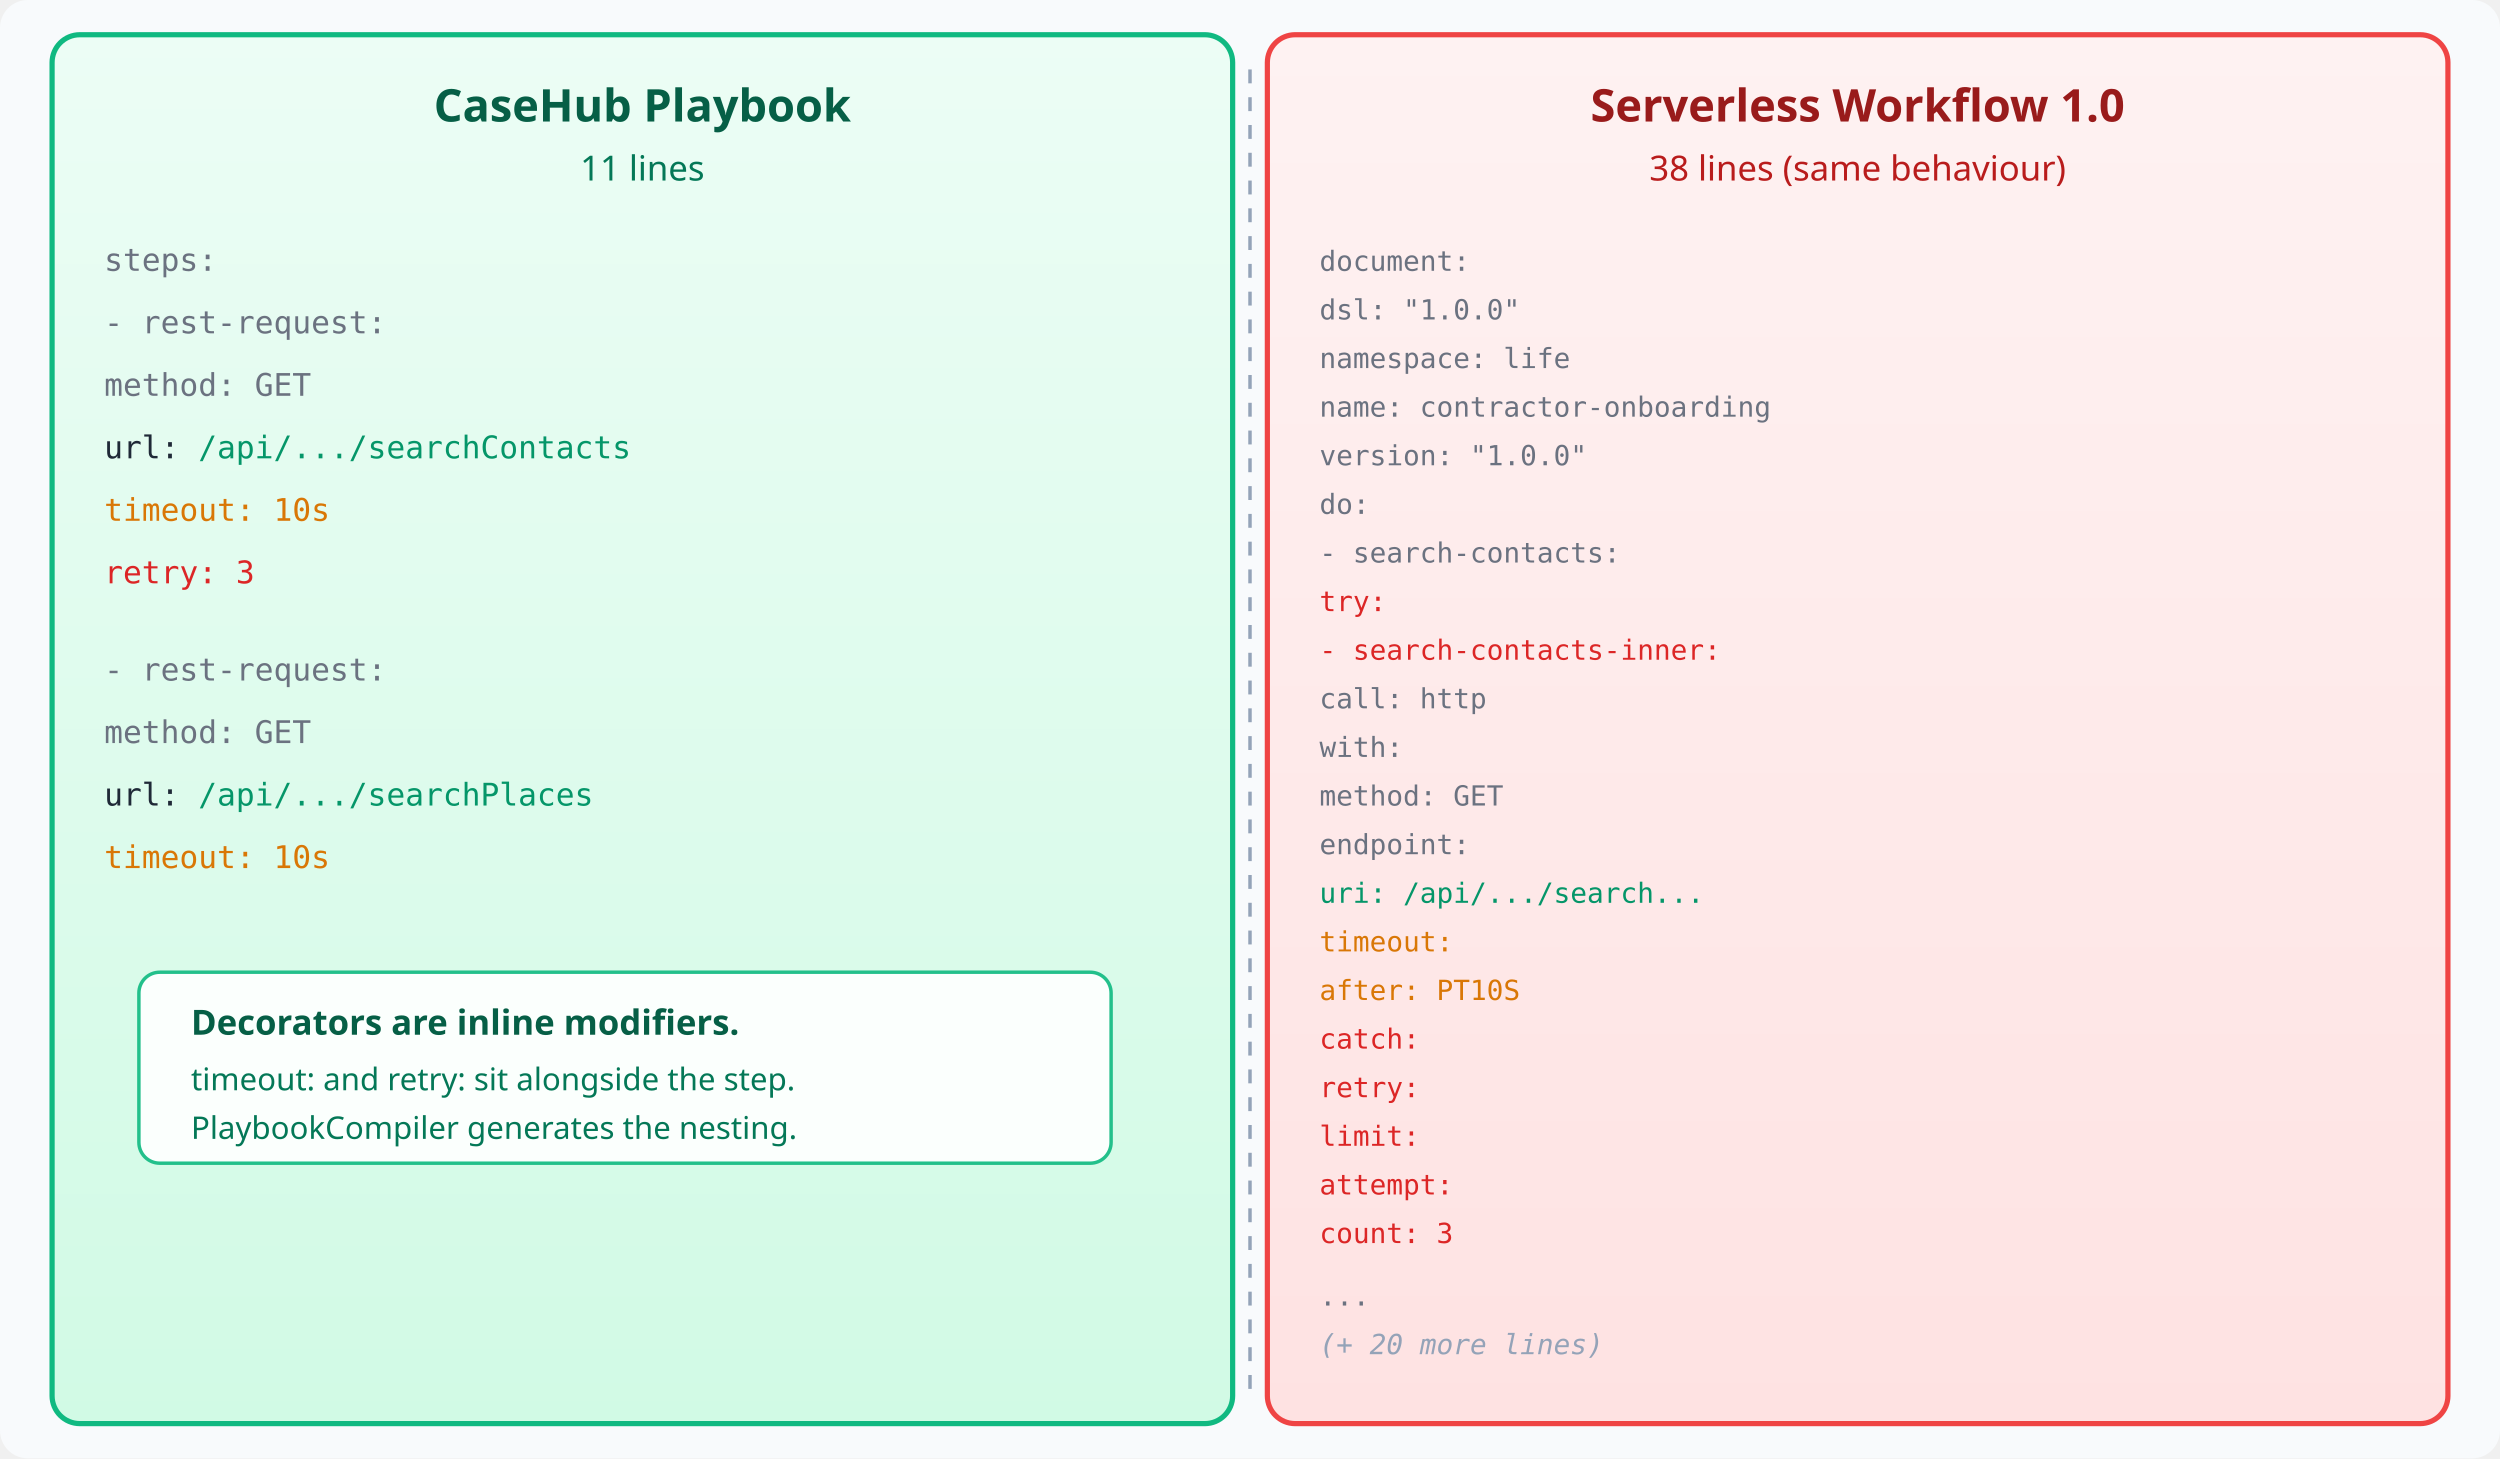
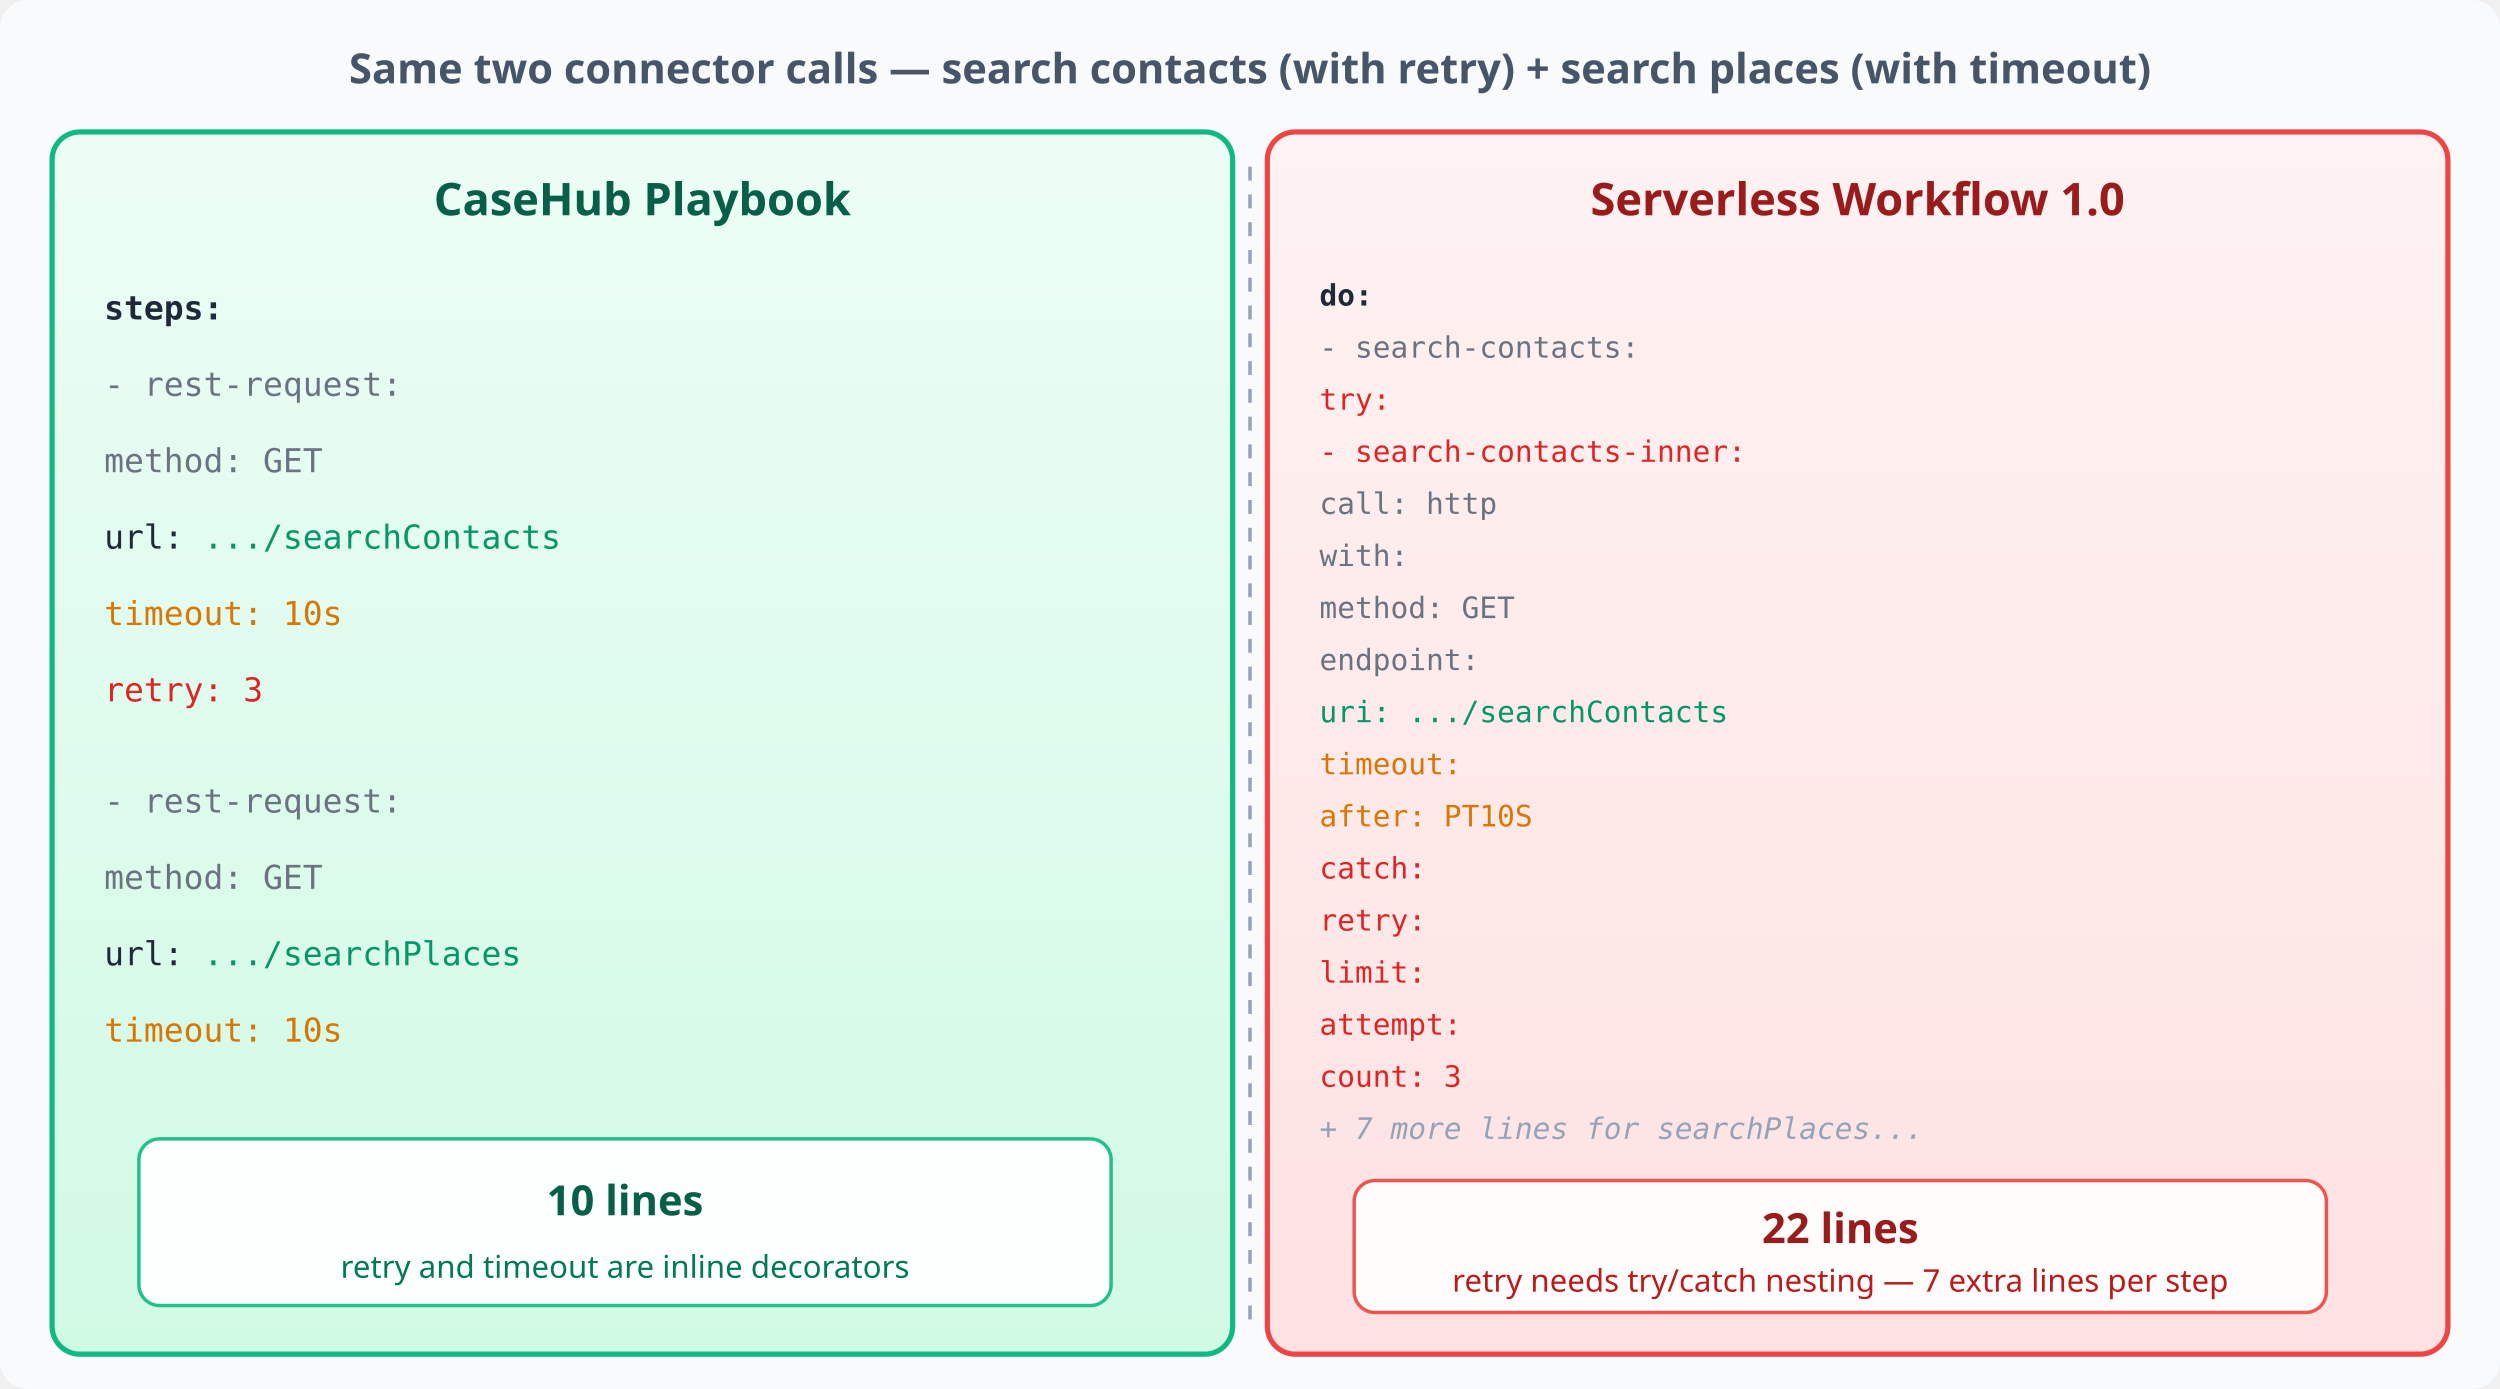
- <svg xmlns="http://www.w3.org/2000/svg" viewBox="0 0 720 420" font-family="'SF Mono', 'Fira Code', 'Consolas', monospace">
+ <svg xmlns="http://www.w3.org/2000/svg" viewBox="0 0 720 400" font-family="'SF Mono', 'Fira Code', 'Consolas', monospace">
  <defs>
    <linearGradient id="pbGrad" x1="0" y1="0" x2="0" y2="1">
      <stop offset="0%" stop-color="#ecfdf5" />
      <stop offset="100%" stop-color="#d1fae5" />
    </linearGradient>
    <linearGradient id="swfGrad" x1="0" y1="0" x2="0" y2="1">
      <stop offset="0%" stop-color="#fef2f2" />
      <stop offset="100%" stop-color="#fee2e2" />
    </linearGradient>
  </defs>
-   <rect width="720" height="420" rx="8" fill="#f8fafc" />
-   <rect x="15" y="10" width="340" height="400" rx="8" fill="url(#pbGrad)" stroke="#10b981" stroke-width="1.5" />
-   <text x="185" y="35" text-anchor="middle" font-size="13" font-weight="700" fill="#065f46" font-family="system-ui, sans-serif">CaseHub Playbook</text>
-   <text x="185" y="52" text-anchor="middle" font-size="10" fill="#047857" font-family="system-ui, sans-serif">11 lines</text>
-   <text x="30" y="78" font-size="9" fill="#6b7280">steps:</text>
-   <text x="30" y="96" font-size="9" fill="#6b7280">  - rest-request:</text>
-   <text x="30" y="114" font-size="9" fill="#6b7280">      method: GET</text>
-   <text x="30" y="132" font-size="9" fill="#1f2937">      url: <tspan fill="#059669">/api/.../searchContacts</tspan>
+   <rect width="720" height="400" rx="8" fill="#f8fafc" />
+   <text x="360" y="24" text-anchor="middle" font-size="12" font-weight="600" fill="#475569" font-family="system-ui, sans-serif">Same two connector calls — search contacts (with retry) + search places (with timeout)</text>
+   <rect x="15" y="38" width="340" height="352" rx="8" fill="url(#pbGrad)" stroke="#10b981" stroke-width="1.5" />
+   <text x="185" y="62" text-anchor="middle" font-size="13" font-weight="700" fill="#065f46" font-family="system-ui, sans-serif">CaseHub Playbook</text>
+   <text x="30" y="92" font-size="9.5" fill="#1f2937" font-weight="600">steps:</text>
+   <text x="30" y="114" font-size="9.5" fill="#6b7280">  - rest-request:</text>
+   <text x="30" y="136" font-size="9.5" fill="#6b7280">      method: GET</text>
+   <text x="30" y="158" font-size="9.5" fill="#1f2937">      url: <tspan fill="#059669">.../searchContacts</tspan>
  </text>
-   <text x="30" y="150" font-size="9" fill="#d97706">    timeout: 10s</text>
-   <text x="30" y="168" font-size="9" fill="#dc2626">    retry: 3</text>
-   <text x="30" y="196" font-size="9" fill="#6b7280">  - rest-request:</text>
-   <text x="30" y="214" font-size="9" fill="#6b7280">      method: GET</text>
-   <text x="30" y="232" font-size="9" fill="#1f2937">      url: <tspan fill="#059669">/api/.../searchPlaces</tspan>
+   <text x="30" y="180" font-size="9.5" fill="#d97706" font-weight="500">    timeout: 10s</text>
+   <text x="30" y="202" font-size="9.5" fill="#dc2626" font-weight="500">    retry: 3</text>
+   <text x="30" y="234" font-size="9.5" fill="#6b7280">  - rest-request:</text>
+   <text x="30" y="256" font-size="9.5" fill="#6b7280">      method: GET</text>
+   <text x="30" y="278" font-size="9.5" fill="#1f2937">      url: <tspan fill="#059669">.../searchPlaces</tspan>
  </text>
-   <text x="30" y="250" font-size="9" fill="#d97706">    timeout: 10s</text>
-   <rect x="40" y="280" width="280" height="55" rx="6" fill="white" stroke="#10b981" stroke-width="1" opacity="0.9" />
-   <text x="55" y="298" font-size="10" fill="#065f46" font-family="system-ui, sans-serif" font-weight="600">Decorators are inline modifiers.</text>
-   <text x="55" y="314" font-size="9" fill="#047857" font-family="system-ui, sans-serif">timeout: and retry: sit alongside the step.</text>
-   <text x="55" y="328" font-size="9" fill="#047857" font-family="system-ui, sans-serif">PlaybookCompiler generates the nesting.</text>
-   <line x1="360" y1="20" x2="360" y2="400" stroke="#94a3b8" stroke-width="1" stroke-dasharray="4,4" />
-   <rect x="365" y="10" width="340" height="400" rx="8" fill="url(#swfGrad)" stroke="#ef4444" stroke-width="1.5" />
-   <text x="535" y="35" text-anchor="middle" font-size="13" font-weight="700" fill="#991b1b" font-family="system-ui, sans-serif">Serverless Workflow 1.0</text>
-   <text x="535" y="52" text-anchor="middle" font-size="10" fill="#b91c1c" font-family="system-ui, sans-serif">38 lines (same behaviour)</text>
-   <text x="380" y="78" font-size="8" fill="#6b7280">document:</text>
-   <text x="380" y="92" font-size="8" fill="#6b7280">  dsl: "1.0.0"</text>
-   <text x="380" y="106" font-size="8" fill="#6b7280">  namespace: life</text>
-   <text x="380" y="120" font-size="8" fill="#6b7280">  name: contractor-onboarding</text>
-   <text x="380" y="134" font-size="8" fill="#6b7280">  version: "1.0.0"</text>
-   <text x="380" y="148" font-size="8" fill="#6b7280">do:</text>
-   <text x="380" y="162" font-size="8" fill="#6b7280">  - search-contacts:</text>
-   <text x="380" y="176" font-size="8" fill="#dc2626">      try:</text>
-   <text x="380" y="190" font-size="8" fill="#dc2626">        - search-contacts-inner:</text>
-   <text x="380" y="204" font-size="8" fill="#6b7280">            call: http</text>
-   <text x="380" y="218" font-size="8" fill="#6b7280">            with:</text>
-   <text x="380" y="232" font-size="8" fill="#6b7280">              method: GET</text>
-   <text x="380" y="246" font-size="8" fill="#6b7280">              endpoint:</text>
-   <text x="380" y="260" font-size="8" fill="#059669">                uri: /api/.../search...</text>
-   <text x="380" y="274" font-size="8" fill="#d97706">            timeout:</text>
-   <text x="380" y="288" font-size="8" fill="#d97706">              after: PT10S</text>
-   <text x="380" y="302" font-size="8" fill="#dc2626">      catch:</text>
-   <text x="380" y="316" font-size="8" fill="#dc2626">        retry:</text>
-   <text x="380" y="330" font-size="8" fill="#dc2626">          limit:</text>
-   <text x="380" y="344" font-size="8" fill="#dc2626">            attempt:</text>
-   <text x="380" y="358" font-size="8" fill="#dc2626">              count: 3</text>
-   <text x="380" y="376" font-size="8" fill="#6b7280">  ...</text>
-   <text x="380" y="390" font-size="8" fill="#94a3b8" font-style="italic">(+ 20 more lines)</text>
+   <text x="30" y="300" font-size="9.5" fill="#d97706" font-weight="500">    timeout: 10s</text>
+   <rect x="40" y="328" width="280" height="48" rx="6" fill="white" stroke="#10b981" stroke-width="1" opacity="0.9" />
+   <text x="180" y="350" text-anchor="middle" font-size="12" font-weight="700" fill="#065f46" font-family="system-ui, sans-serif">10 lines</text>
+   <text x="180" y="368" text-anchor="middle" font-size="9" fill="#047857" font-family="system-ui, sans-serif">retry and timeout are inline decorators</text>
+   <line x1="360" y1="48" x2="360" y2="380" stroke="#94a3b8" stroke-width="1" stroke-dasharray="4,4" />
+   <rect x="365" y="38" width="340" height="352" rx="8" fill="url(#swfGrad)" stroke="#ef4444" stroke-width="1.5" />
+   <text x="535" y="62" text-anchor="middle" font-size="13" font-weight="700" fill="#991b1b" font-family="system-ui, sans-serif">Serverless Workflow 1.0</text>
+   <text x="380" y="88" font-size="8.5" fill="#1f2937" font-weight="600">do:</text>
+   <text x="380" y="103" font-size="8.5" fill="#6b7280">  - search-contacts:</text>
+   <text x="380" y="118" font-size="8.5" fill="#dc2626">      try:</text>
+   <text x="380" y="133" font-size="8.5" fill="#dc2626">        - search-contacts-inner:</text>
+   <text x="380" y="148" font-size="8.5" fill="#6b7280">            call: http</text>
+   <text x="380" y="163" font-size="8.5" fill="#6b7280">            with:</text>
+   <text x="380" y="178" font-size="8.5" fill="#6b7280">              method: GET</text>
+   <text x="380" y="193" font-size="8.5" fill="#6b7280">              endpoint:</text>
+   <text x="380" y="208" font-size="8.5" fill="#059669">                uri: .../searchContacts</text>
+   <text x="380" y="223" font-size="8.5" fill="#d97706">            timeout:</text>
+   <text x="380" y="238" font-size="8.5" fill="#d97706">              after: PT10S</text>
+   <text x="380" y="253" font-size="8.5" fill="#dc2626">      catch:</text>
+   <text x="380" y="268" font-size="8.5" fill="#dc2626">        retry:</text>
+   <text x="380" y="283" font-size="8.5" fill="#dc2626">          limit:</text>
+   <text x="380" y="298" font-size="8.5" fill="#dc2626">            attempt:</text>
+   <text x="380" y="313" font-size="8.5" fill="#dc2626">              count: 3</text>
+   <text x="380" y="328" font-size="8.5" fill="#94a3b8" font-style="italic">+ 7 more lines for searchPlaces...</text>
+   <rect x="390" y="340" width="280" height="38" rx="6" fill="white" stroke="#ef4444" stroke-width="1" opacity="0.9" />
+   <text x="530" y="358" text-anchor="middle" font-size="12" font-weight="700" fill="#991b1b" font-family="system-ui, sans-serif">22 lines</text>
+   <text x="530" y="372" text-anchor="middle" font-size="9" fill="#b91c1c" font-family="system-ui, sans-serif">retry needs try/catch nesting — 7 extra lines per step</text>
</svg>
